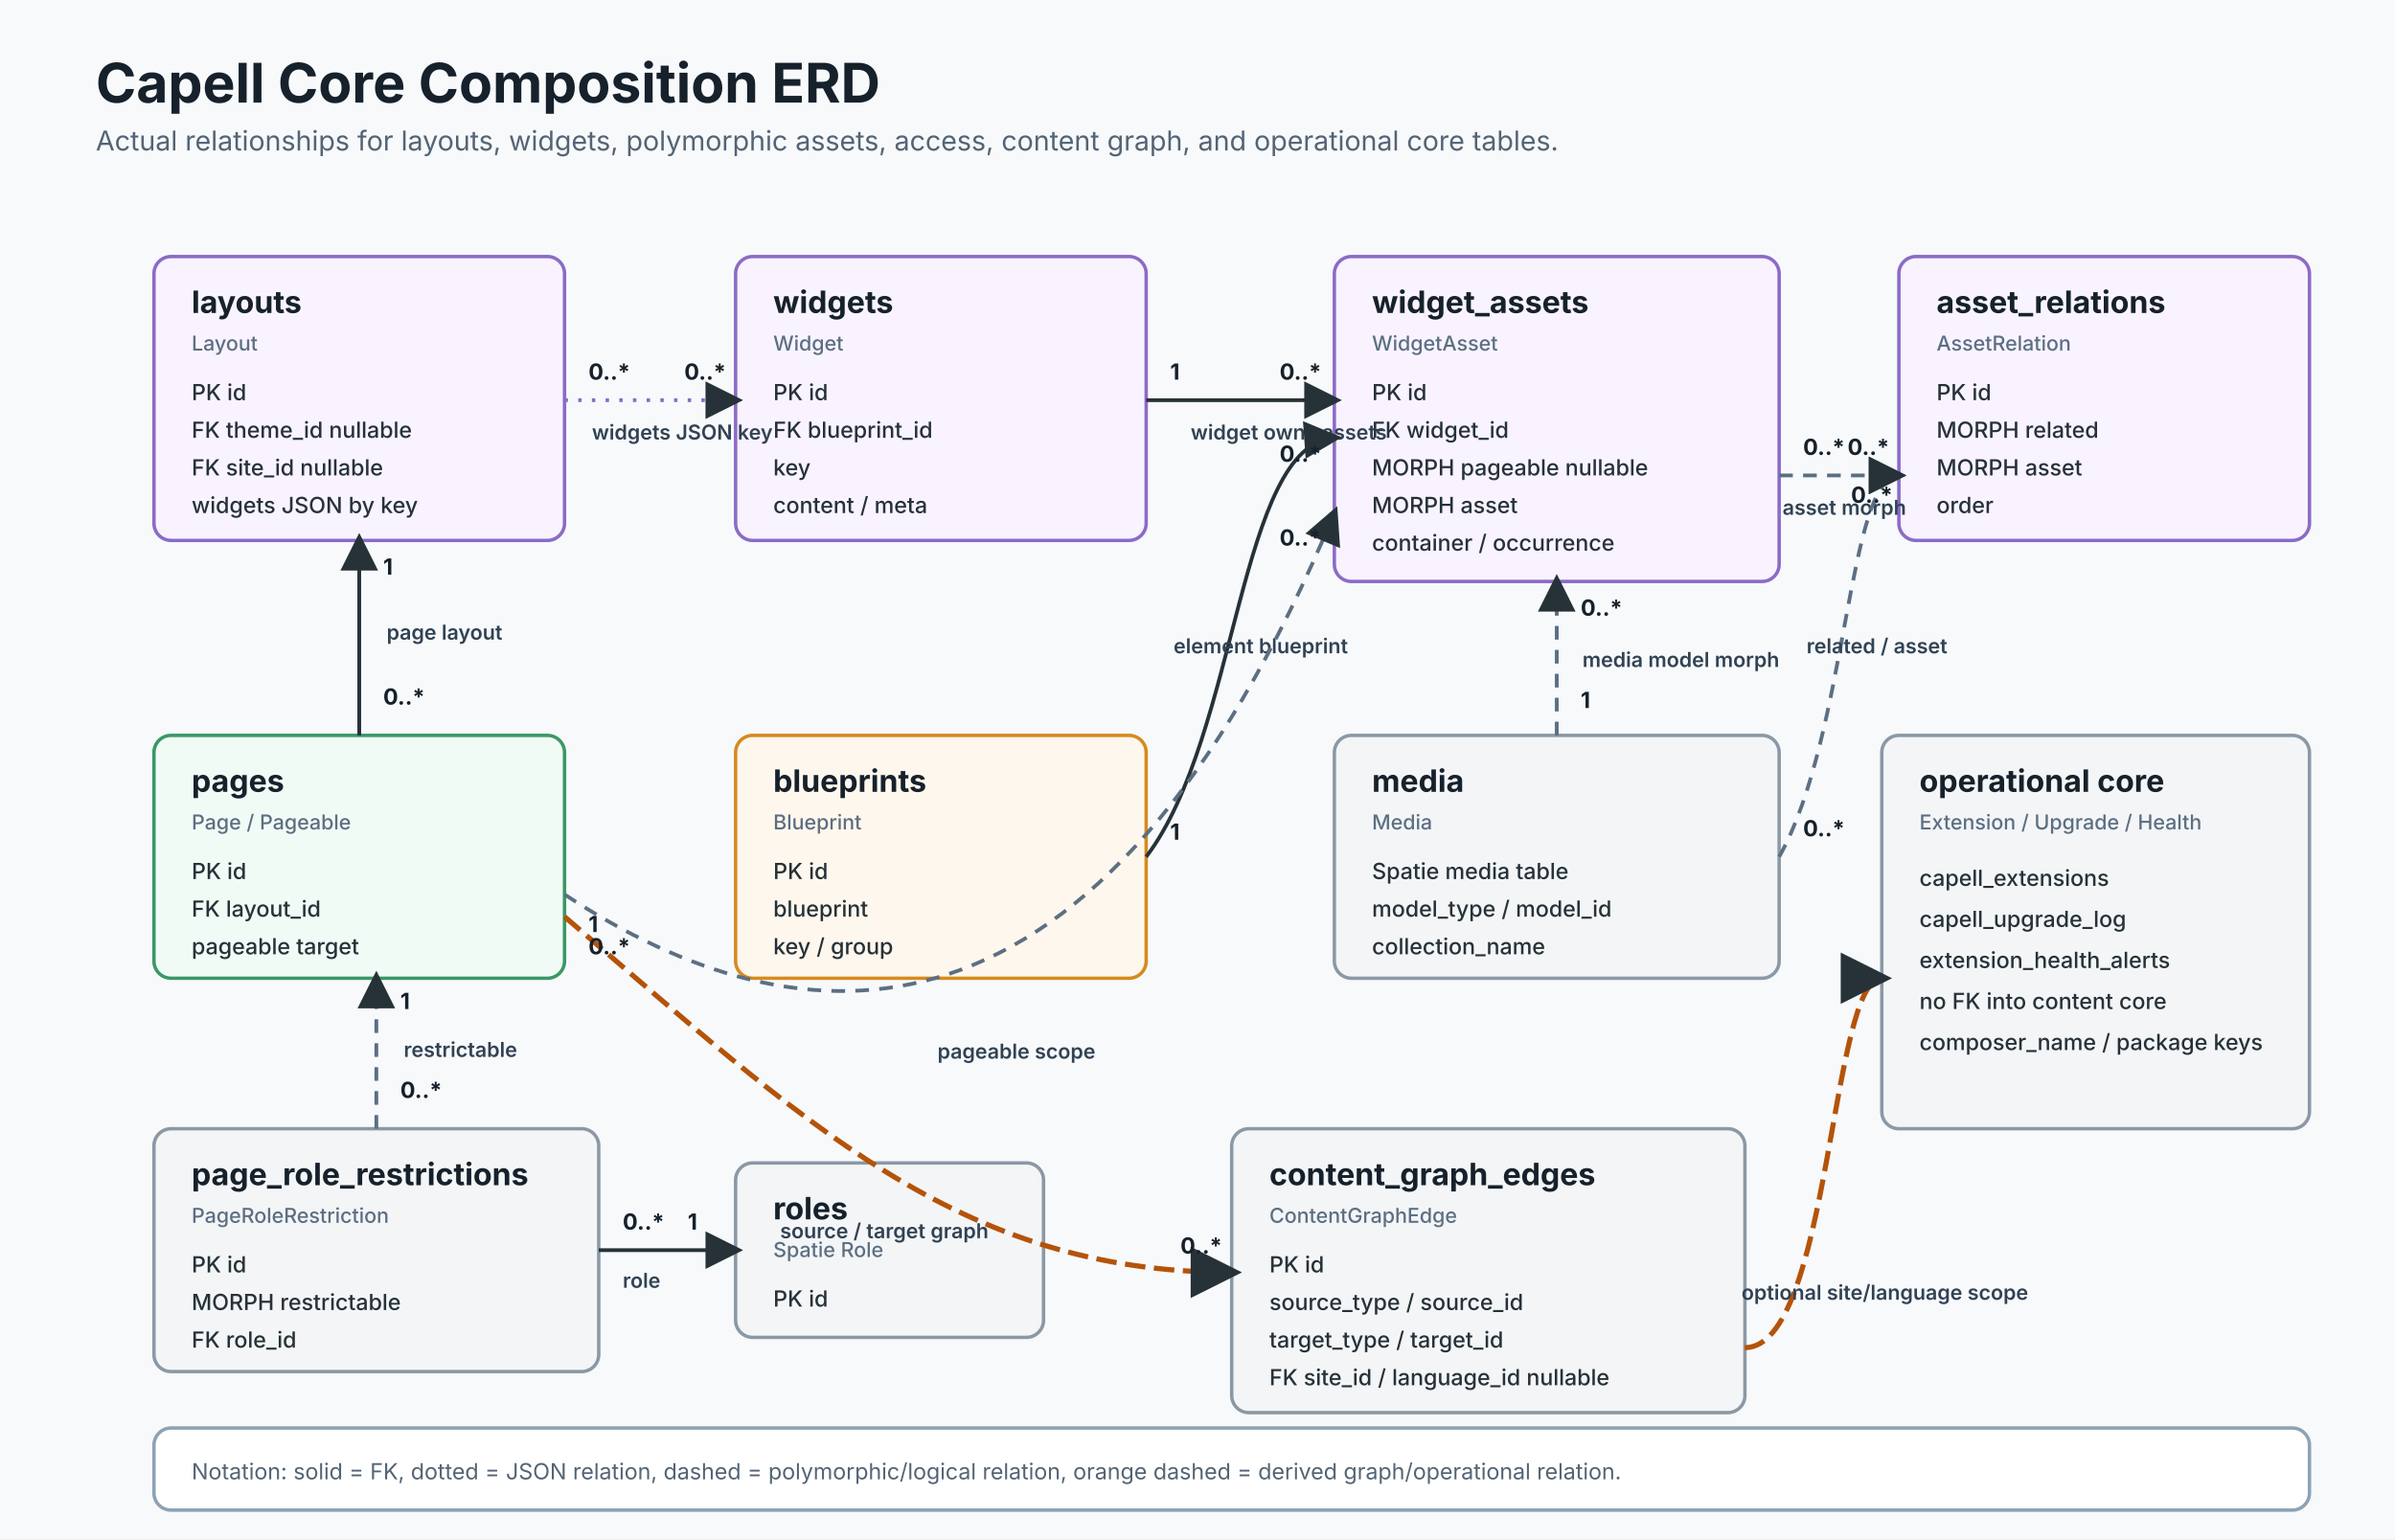
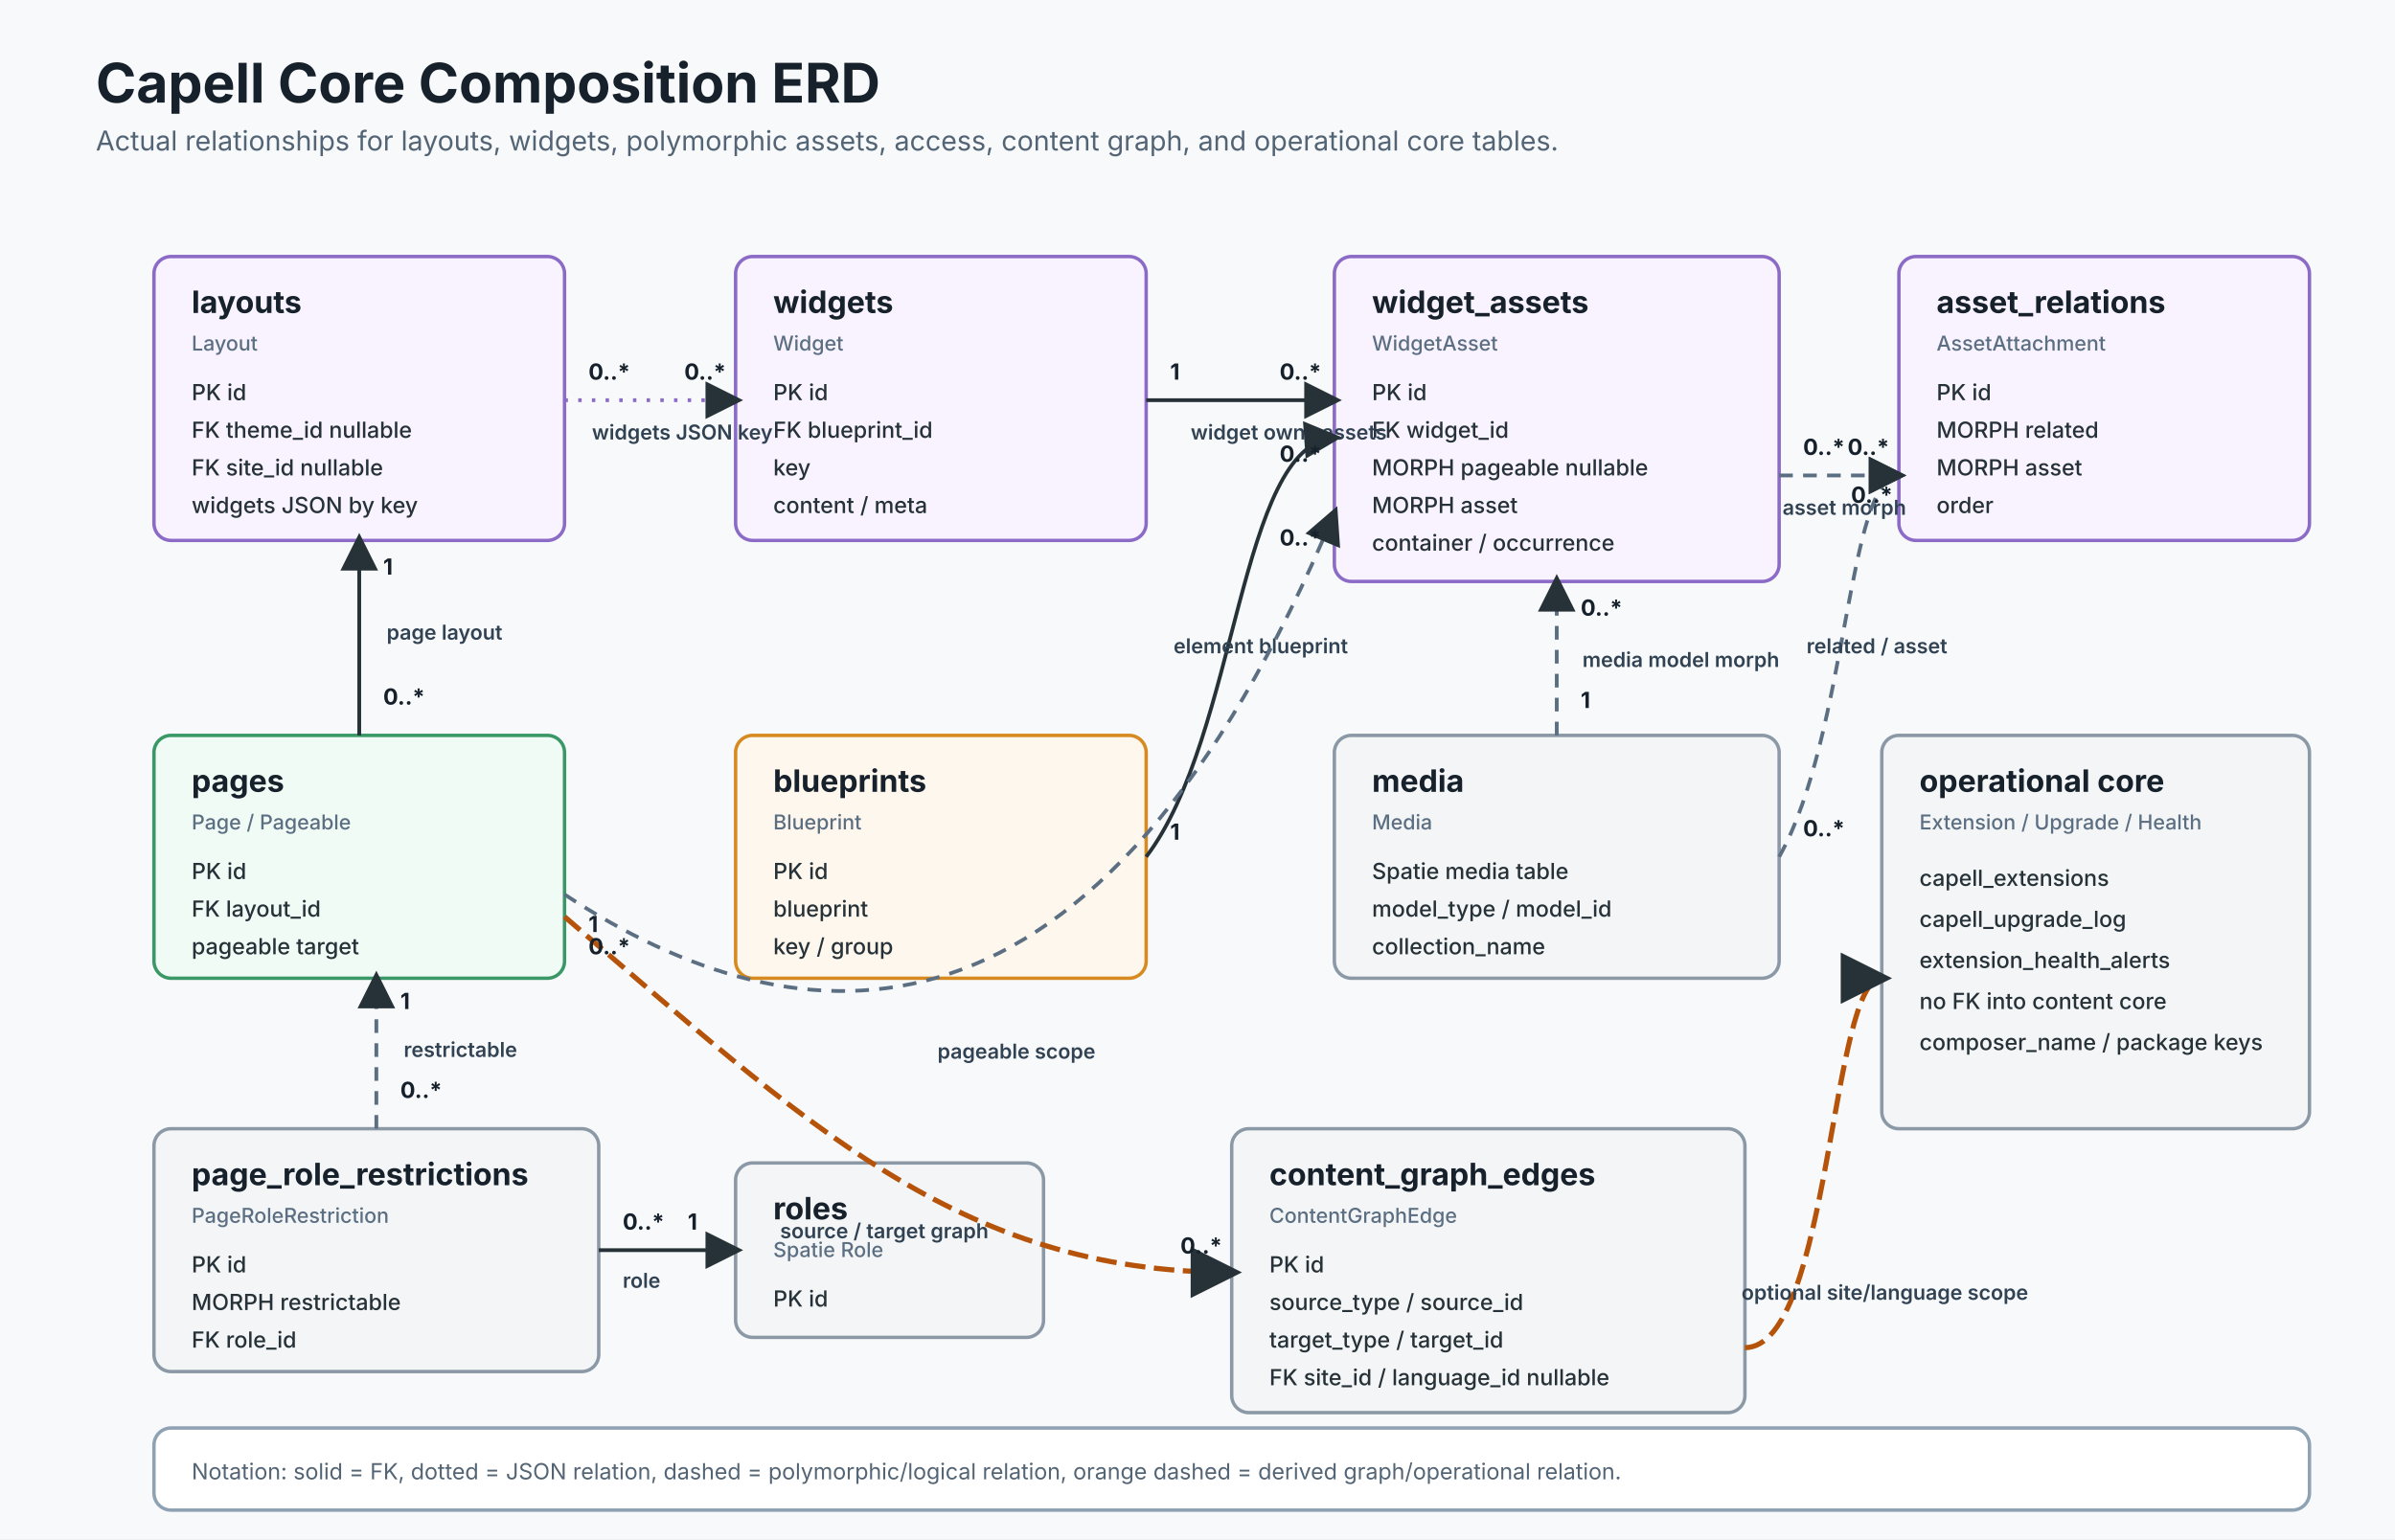
<svg xmlns="http://www.w3.org/2000/svg" width="1400" height="900" viewBox="0 0 1400 900" role="img" aria-labelledby="title desc">
  <defs>
    <marker id="arrow" markerWidth="10" markerHeight="10" refX="8" refY="5" orient="auto" markerUnits="strokeWidth">
      <path d="M 0 0 L 10 5 L 0 10 z" fill="#263238" />
    </marker>
    <style>
      .canvas { fill: #f7f9fb; }
      .title { fill: #16212b; font: 700 32px Inter, Arial, sans-serif; }
      .subtitle { fill: #536475; font: 400 16px Inter, Arial, sans-serif; }
      .entity { fill: #ffffff; stroke: #8ea2b4; stroke-width: 2; rx: 10; }
      .entity-core { fill: #fef7ed; stroke: #d68a1f; }
      .entity-content { fill: #f1fbf6; stroke: #3a9867; }
      .entity-compose { fill: #f8f3ff; stroke: #8b6bc6; }
      .entity-infra { fill: #f3f5f7; stroke: #8b98a5; }
      .header { fill: #16212b; font: 700 18px Inter, Arial, sans-serif; }
      .table { fill: #5c6f82; font: 500 12px Inter, Arial, sans-serif; }
      .field { fill: #263238; font: 500 13px Inter, Arial, sans-serif; }
      .line { fill: none; stroke: #263238; stroke-width: 2.2; marker-end: url(#arrow); }
      .line-morph { fill: none; stroke: #5c6f82; stroke-width: 2.2; stroke-dasharray: 8 6; marker-end: url(#arrow); }
      .line-json { fill: none; stroke: #8b6bc6; stroke-width: 2.2; stroke-dasharray: 2 6; marker-end: url(#arrow); }
      .line-derived { fill: none; stroke: #b45309; stroke-width: 3; stroke-dasharray: 12 5; marker-end: url(#arrow); }
      .cardinality { fill: #16212b; font: 700 13px Inter, Arial, sans-serif; }
      .label { fill: #314253; font: 600 12px Inter, Arial, sans-serif; }
      .legend { fill: #536475; font: 400 13px Inter, Arial, sans-serif; }
    </style>
  </defs>
  <rect class="canvas" width="1400" height="900" />
  <text class="title" x="56" y="60">Capell Core Composition ERD</text>
  <text class="subtitle" x="56" y="88">Actual relationships for layouts, widgets, polymorphic assets, access, content graph, and operational core tables.</text>
  <g id="layouts">
    <rect class="entity entity-compose" x="90" y="150" width="240" height="166" />
    <text class="header" x="112" y="183">layouts</text>
    <text class="table" x="112" y="205">Layout</text>
    <text class="field" x="112" y="234">PK id</text>
    <text class="field" x="112" y="256">FK theme_id nullable</text>
    <text class="field" x="112" y="278">FK site_id nullable</text>
    <text class="field" x="112" y="300">widgets JSON by key</text>
  </g>
  <g id="widgets">
    <rect class="entity entity-compose" x="430" y="150" width="240" height="166" />
    <text class="header" x="452" y="183">widgets</text>
    <text class="table" x="452" y="205">Widget</text>
    <text class="field" x="452" y="234">PK id</text>
    <text class="field" x="452" y="256">FK blueprint_id</text>
    <text class="field" x="452" y="278">key</text>
    <text class="field" x="452" y="300">content / meta</text>
  </g>
  <g id="widget-assets">
    <rect class="entity entity-compose" x="780" y="150" width="260" height="190" />
    <text class="header" x="802" y="183">widget_assets</text>
    <text class="table" x="802" y="205">WidgetAsset</text>
    <text class="field" x="802" y="234">PK id</text>
    <text class="field" x="802" y="256">FK widget_id</text>
    <text class="field" x="802" y="278">MORPH pageable nullable</text>
    <text class="field" x="802" y="300">MORPH asset</text>
    <text class="field" x="802" y="322">container / occurrence</text>
  </g>
  <g id="asset-relations">
    <rect class="entity entity-compose" x="1110" y="150" width="240" height="166" />
    <text class="header" x="1132" y="183">asset_relations</text>
-     <text class="table" x="1132" y="205">AssetRelation</text>
+     <text class="table" x="1132" y="205">AssetAttachment</text>
    <text class="field" x="1132" y="234">PK id</text>
    <text class="field" x="1132" y="256">MORPH related</text>
    <text class="field" x="1132" y="278">MORPH asset</text>
    <text class="field" x="1132" y="300">order</text>
  </g>
  <g id="pages">
    <rect class="entity entity-content" x="90" y="430" width="240" height="142" />
    <text class="header" x="112" y="463">pages</text>
    <text class="table" x="112" y="485">Page / Pageable</text>
    <text class="field" x="112" y="514">PK id</text>
    <text class="field" x="112" y="536">FK layout_id</text>
    <text class="field" x="112" y="558">pageable target</text>
  </g>
  <g id="types">
    <rect class="entity entity-core" x="430" y="430" width="240" height="142" />
    <text class="header" x="452" y="463">blueprints</text>
    <text class="table" x="452" y="485">Blueprint</text>
    <text class="field" x="452" y="514">PK id</text>
    <text class="field" x="452" y="536">blueprint</text>
    <text class="field" x="452" y="558">key / group</text>
  </g>
  <g id="media">
    <rect class="entity entity-infra" x="780" y="430" width="260" height="142" />
    <text class="header" x="802" y="463">media</text>
    <text class="table" x="802" y="485">Media</text>
    <text class="field" x="802" y="514">Spatie media table</text>
    <text class="field" x="802" y="536">model_type / model_id</text>
    <text class="field" x="802" y="558">collection_name</text>
  </g>
  <g id="page-role-restrictions">
    <rect class="entity entity-infra" x="90" y="660" width="260" height="142" />
    <text class="header" x="112" y="693">page_role_restrictions</text>
    <text class="table" x="112" y="715">PageRoleRestriction</text>
    <text class="field" x="112" y="744">PK id</text>
    <text class="field" x="112" y="766">MORPH restrictable</text>
    <text class="field" x="112" y="788">FK role_id</text>
  </g>
  <g id="roles">
    <rect class="entity entity-infra" x="430" y="680" width="180" height="102" />
    <text class="header" x="452" y="713">roles</text>
    <text class="table" x="452" y="735">Spatie Role</text>
    <text class="field" x="452" y="764">PK id</text>
  </g>
  <g id="content-graph-edges">
    <rect class="entity entity-infra" x="720" y="660" width="300" height="166" />
    <text class="header" x="742" y="693">content_graph_edges</text>
    <text class="table" x="742" y="715">ContentGraphEdge</text>
    <text class="field" x="742" y="744">PK id</text>
    <text class="field" x="742" y="766">source_type / source_id</text>
    <text class="field" x="742" y="788">target_type / target_id</text>
    <text class="field" x="742" y="810">FK site_id / language_id nullable</text>
  </g>
  <g id="operations">
    <rect class="entity entity-infra" x="1100" y="430" width="250" height="230" />
    <text class="header" x="1122" y="463">operational core</text>
    <text class="table" x="1122" y="485">Extension / Upgrade / Health</text>
    <text class="field" x="1122" y="518">capell_extensions</text>
    <text class="field" x="1122" y="542">capell_upgrade_log</text>
    <text class="field" x="1122" y="566">extension_health_alerts</text>
    <text class="field" x="1122" y="590">no FK into content core</text>
    <text class="field" x="1122" y="614">composer_name / package keys</text>
  </g>
  <path class="line-json" d="M 330 234 L 430 234" />
  <text class="cardinality" x="344" y="222">0..*</text>
  <text class="cardinality" x="400" y="222">0..*</text>
  <text class="label" x="346" y="257">widgets JSON key</text>
  <path class="line" d="M 670 234 L 780 234" />
  <text class="cardinality" x="684" y="222">1</text>
  <text class="cardinality" x="748" y="222">0..*</text>
  <text class="label" x="696" y="257">widget owns assets</text>
  <path class="line-morph" d="M 1040 278 L 1110 278" />
  <text class="cardinality" x="1054" y="266">0..*</text>
  <text class="cardinality" x="1080" y="266">0..*</text>
  <text class="label" x="1042" y="301">asset morph</text>
  <path class="line" d="M 210 430 L 210 316" />
  <text class="cardinality" x="224" y="412">0..*</text>
  <text class="cardinality" x="224" y="336">1</text>
  <text class="label" x="226" y="374">page layout</text>
  <path class="line" d="M 670 501 C 724 430, 724 260, 780 256" />
  <text class="cardinality" x="684" y="491">1</text>
  <text class="cardinality" x="748" y="270">0..*</text>
  <text class="label" x="686" y="382">element blueprint</text>
  <path class="line-morph" d="M 330 523 C 468 614, 642 630, 780 300" />
  <text class="cardinality" x="344" y="545">1</text>
  <text class="cardinality" x="748" y="319">0..*</text>
  <text class="label" x="548" y="619">pageable scope</text>
  <path class="line-morph" d="M 910 430 L 910 340" />
  <text class="cardinality" x="924" y="414">1</text>
  <text class="cardinality" x="924" y="360">0..*</text>
  <text class="label" x="925" y="390">media model morph</text>
  <path class="line-morph" d="M 1040 501 C 1080 430, 1080 278, 1110 278" />
  <text class="cardinality" x="1054" y="489">0..*</text>
  <text class="cardinality" x="1082" y="294">0..*</text>
  <text class="label" x="1056" y="382">related / asset</text>
  <path class="line-morph" d="M 220 660 L 220 572" />
  <text class="cardinality" x="234" y="642">0..*</text>
  <text class="cardinality" x="234" y="590">1</text>
  <text class="label" x="236" y="618">restrictable</text>
  <path class="line" d="M 350 731 L 430 731" />
  <text class="cardinality" x="364" y="719">0..*</text>
  <text class="cardinality" x="402" y="719">1</text>
  <text class="label" x="364" y="753">role</text>
  <path class="line-derived" d="M 330 536 C 470 656, 560 744, 720 744" />
  <text class="cardinality" x="344" y="558">0..*</text>
  <text class="cardinality" x="690" y="733">0..*</text>
  <text class="label" x="456" y="724">source / target graph</text>
  <path class="line-derived" d="M 1020 788 C 1070 788, 1070 572, 1100 572" />
  <text class="label" x="1018" y="760">optional site/language scope</text>
  <rect class="entity" x="90" y="835" width="1260" height="48" />
  <text class="legend" x="112" y="865">Notation: solid = FK, dotted = JSON relation, dashed = polymorphic/logical relation, orange dashed = derived graph/operational relation.</text>
</svg>
